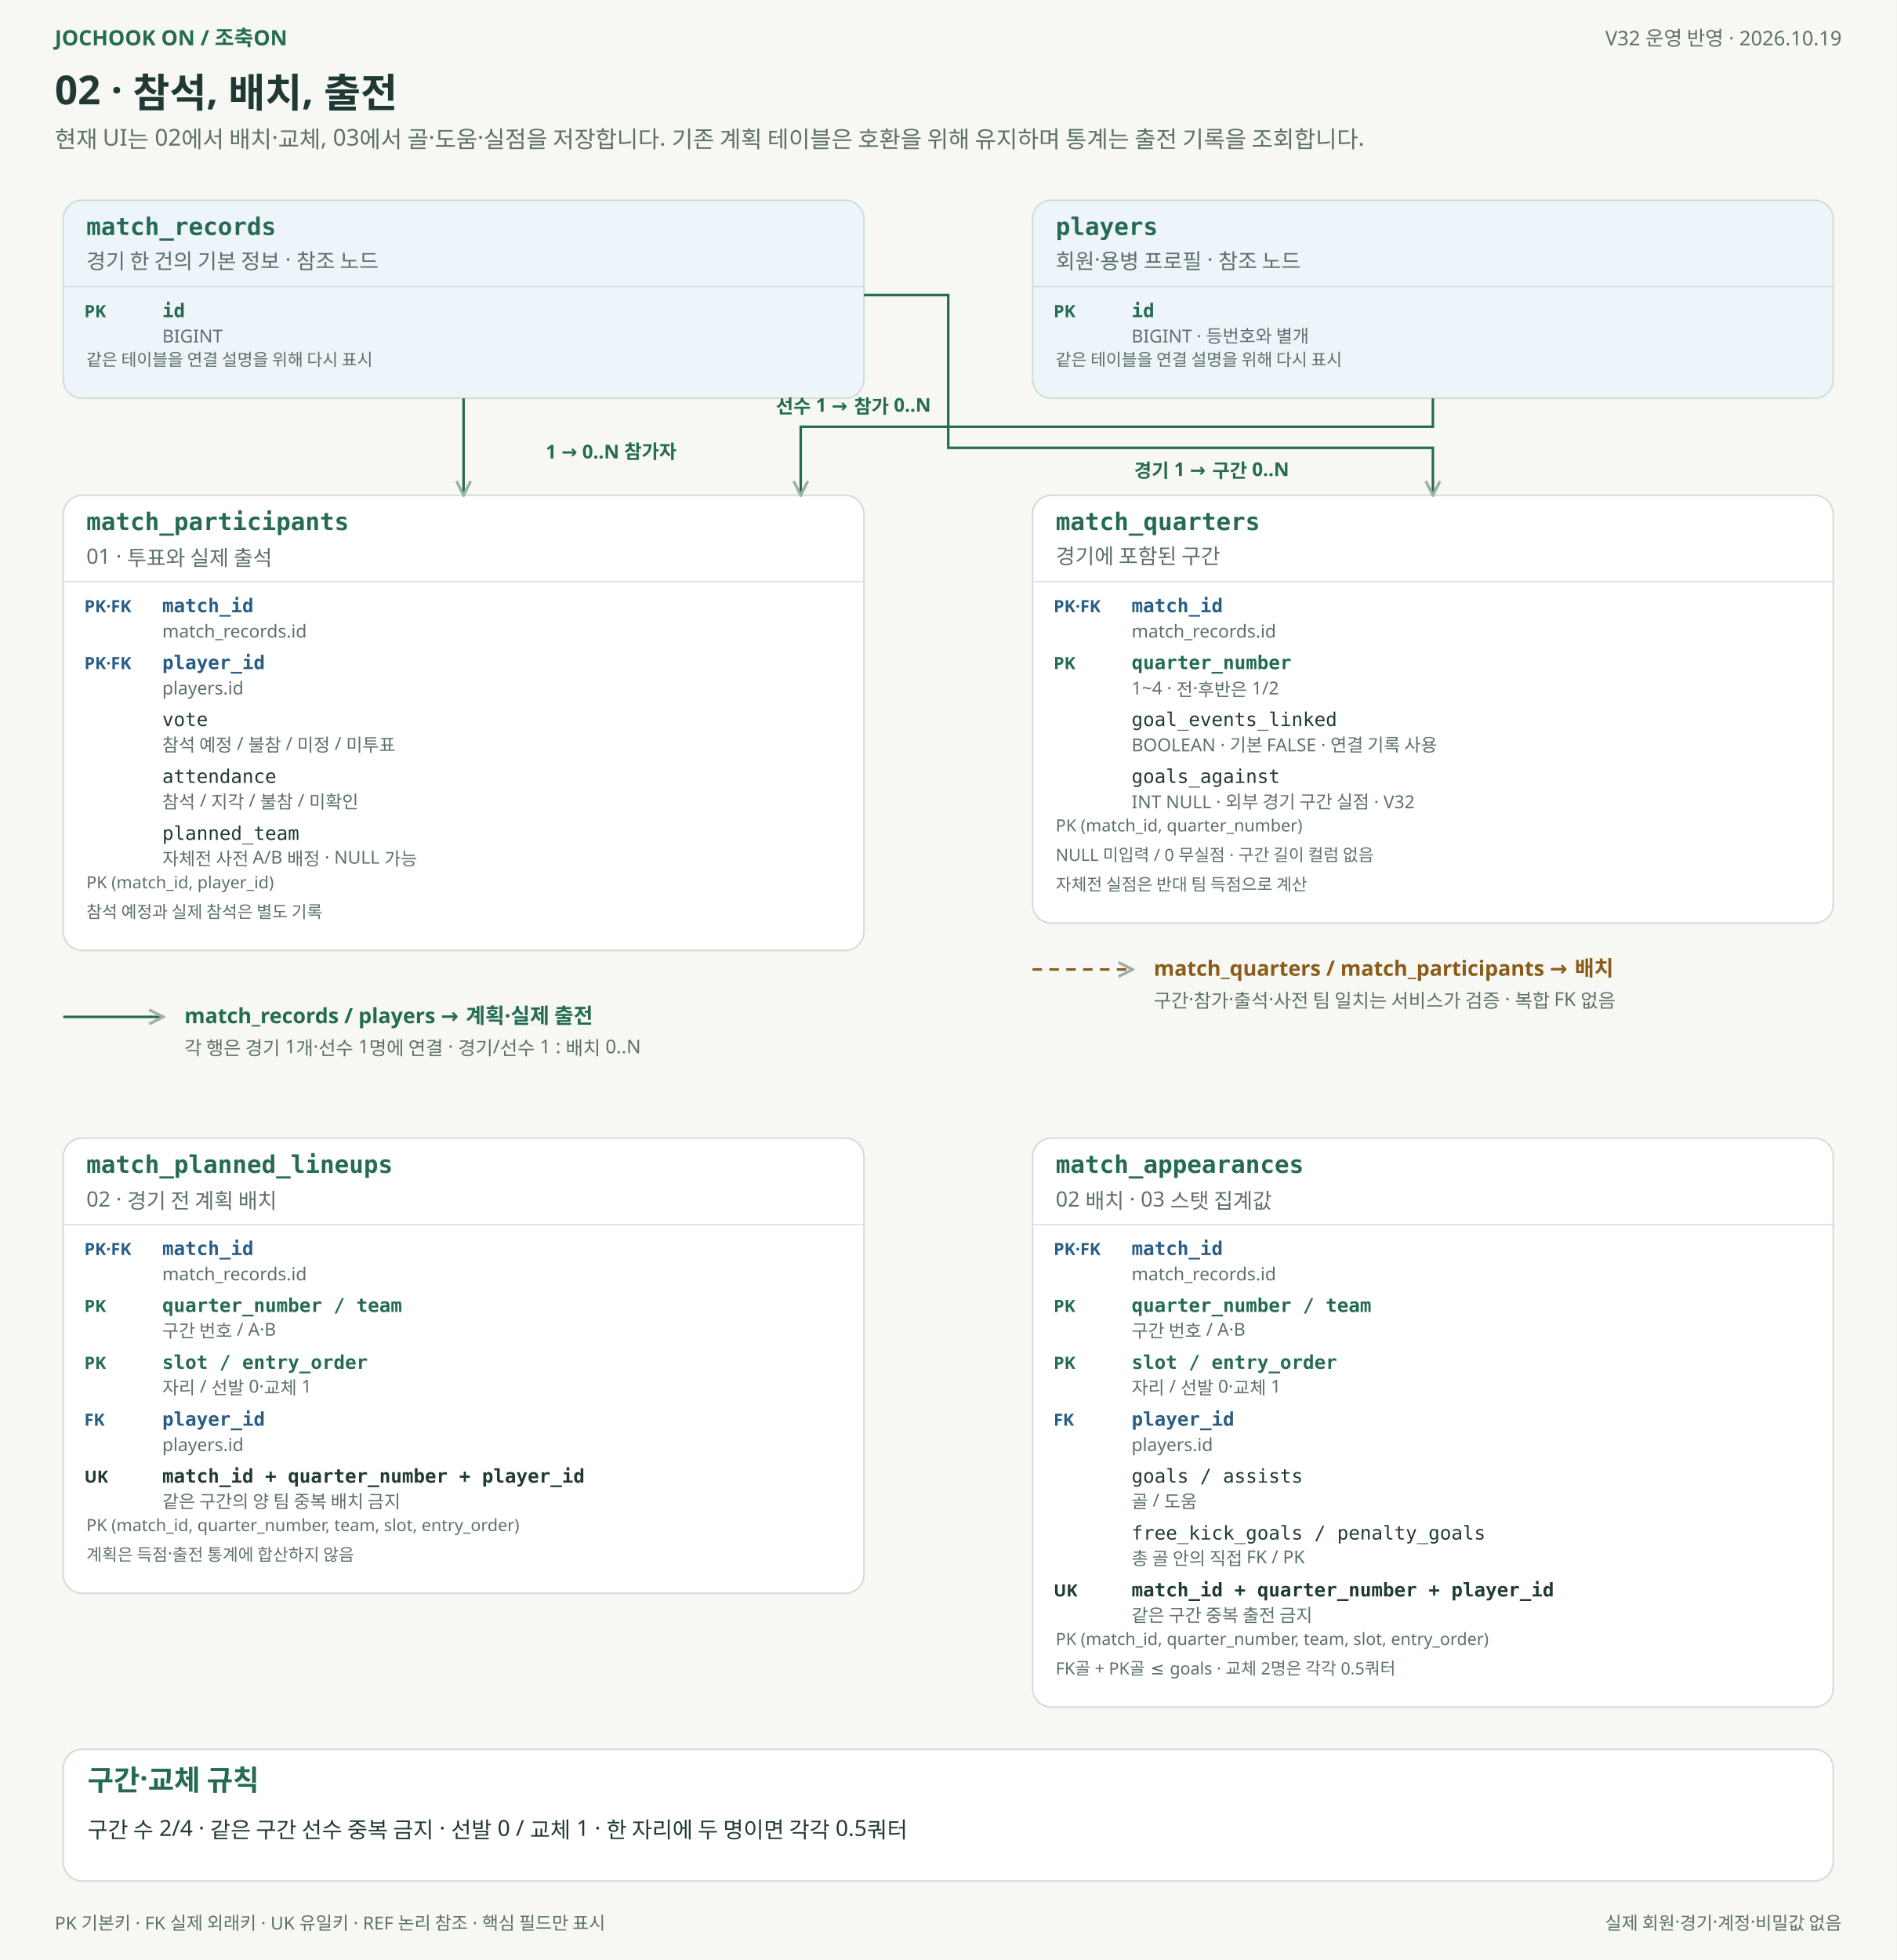
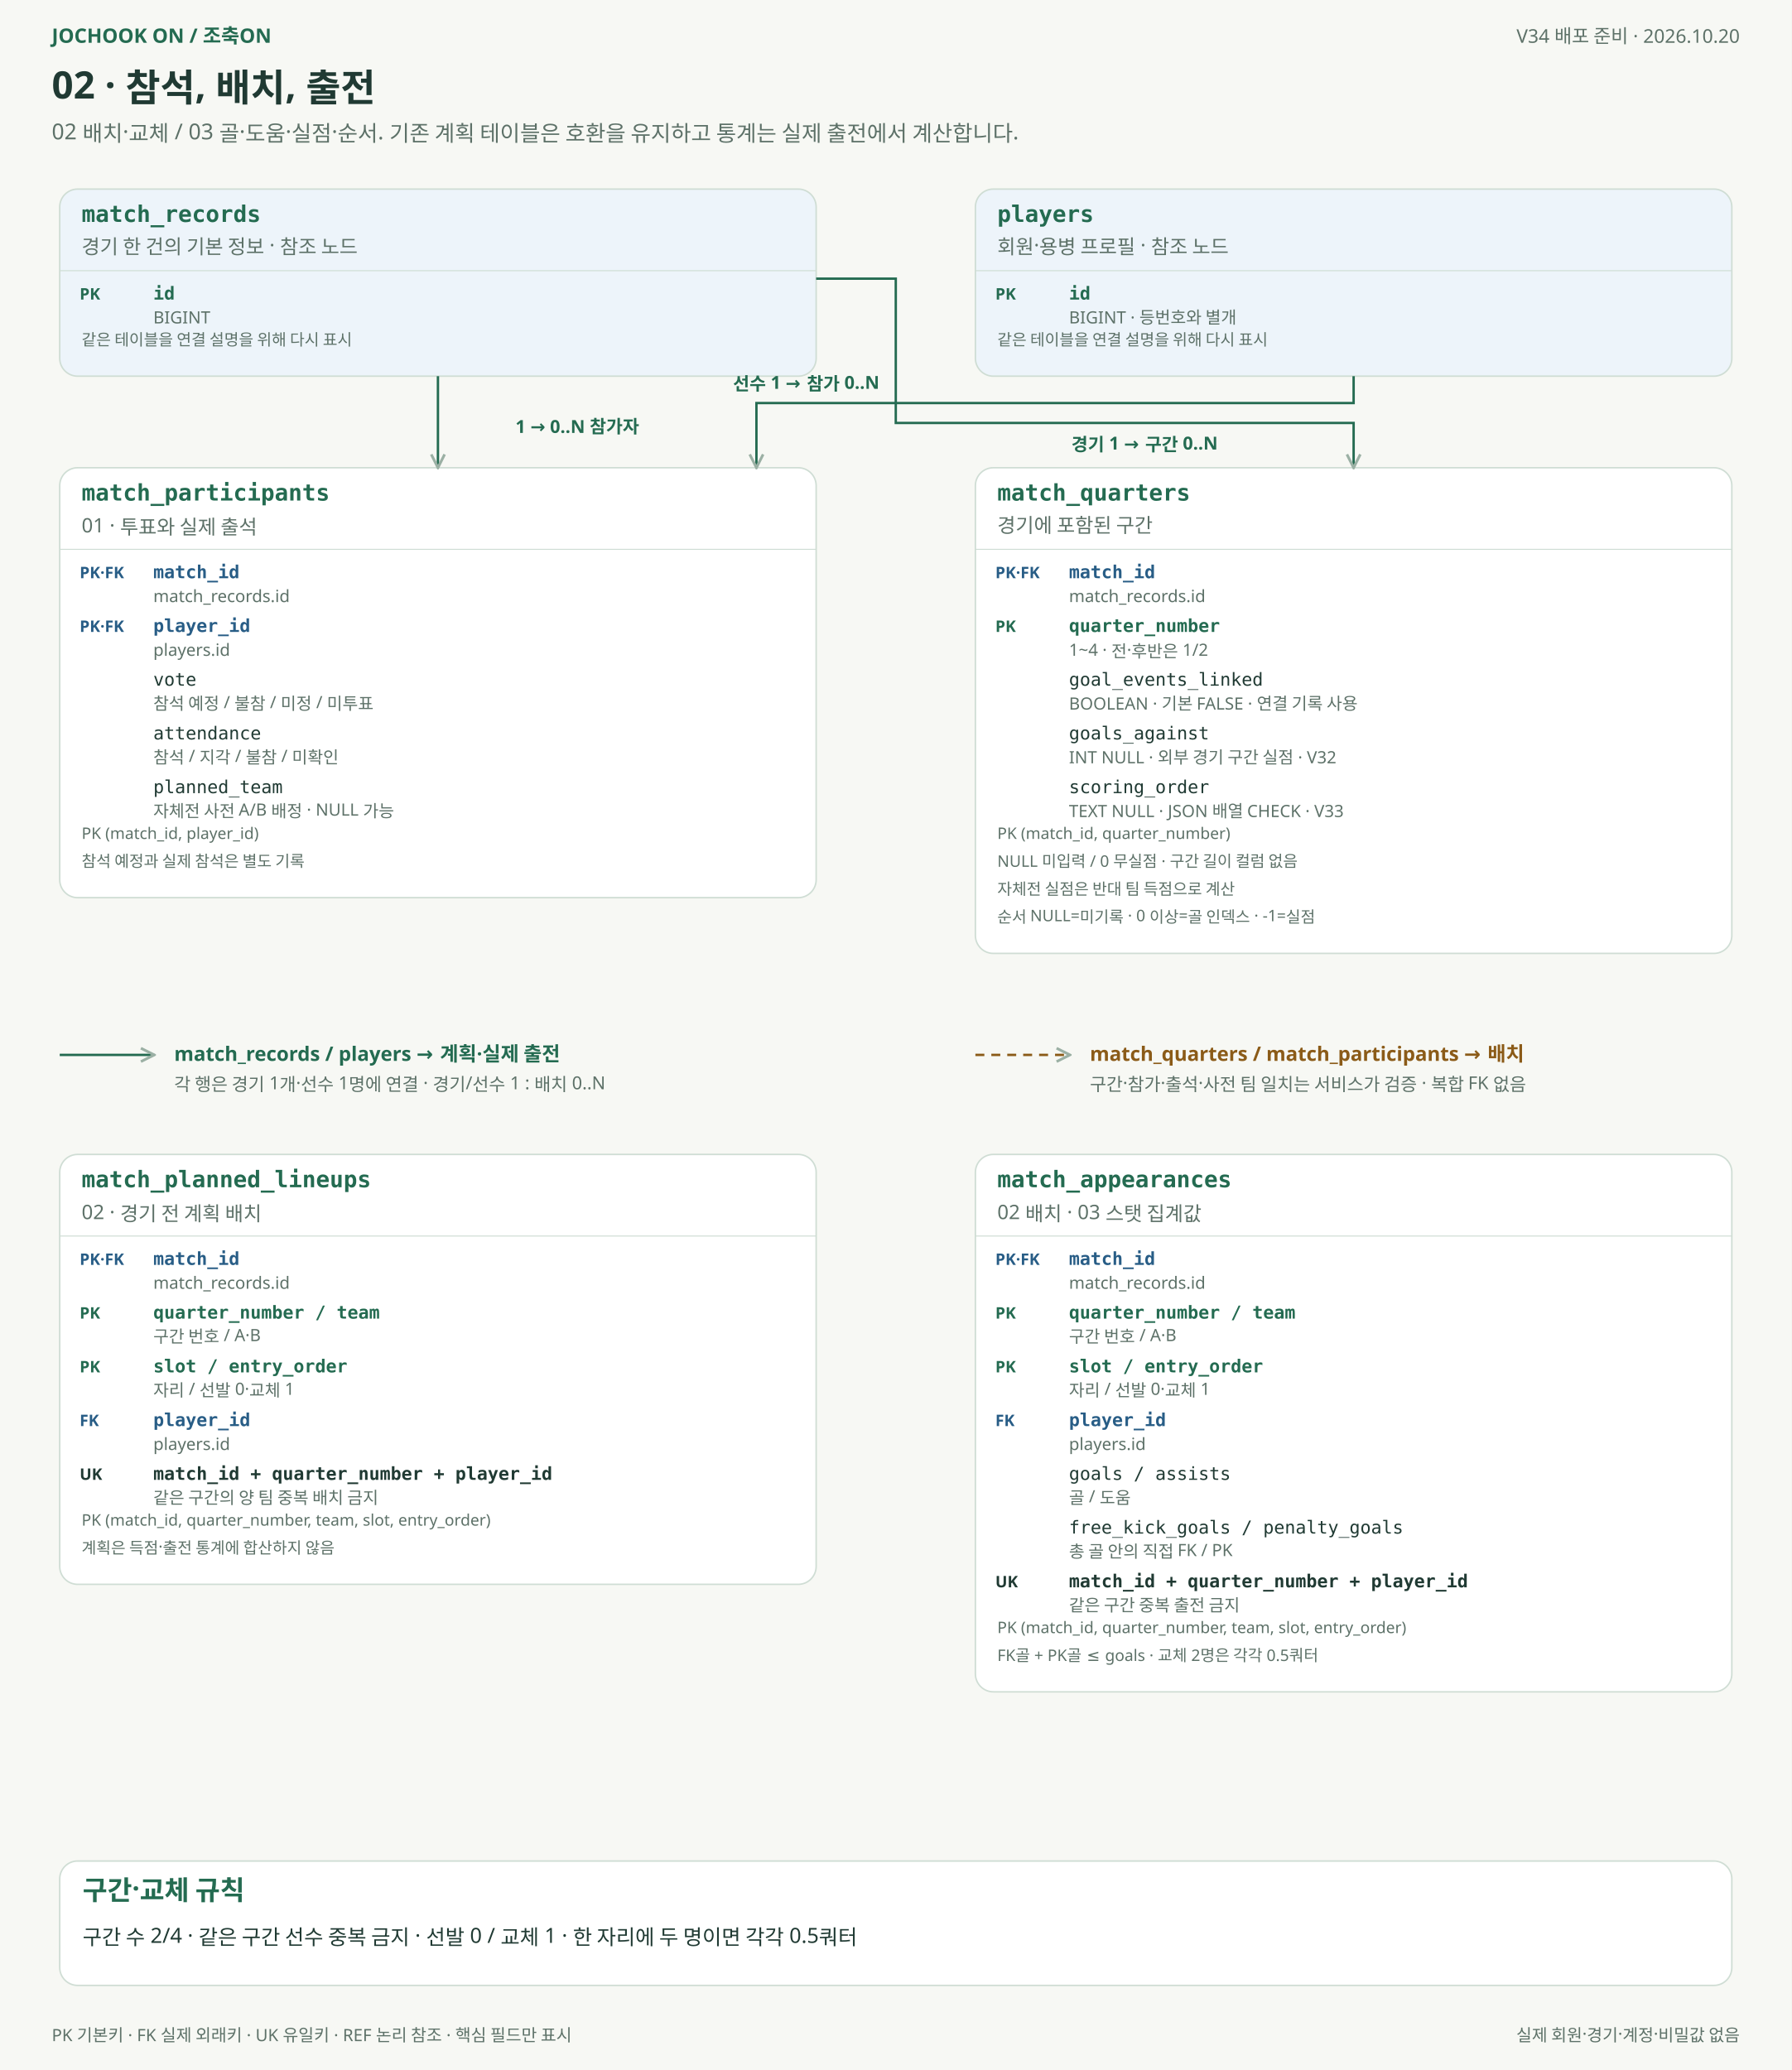
- <svg xmlns="http://www.w3.org/2000/svg" width="1800" height="1860" viewBox="0 0 1800 1860" role="img" aria-labelledby="title desc">
+ <svg xmlns="http://www.w3.org/2000/svg" width="1800" height="2080" viewBox="0 0 1800 2080" role="img" aria-labelledby="title desc">
  <defs>
    <marker id="arrow" viewBox="0 0 10 10" refX="9" refY="5" markerWidth="7" markerHeight="7" orient="auto">
      <path d="M1 1 L9 5 L1 9" fill="none" stroke="#9bb0a4" stroke-width="1.6" />
    </marker>
  </defs>
-   <rect width="1800" height="1860" fill="#f7f8f4" />
+   <rect width="1800" height="2080" fill="#f7f8f4" />
  <g font-family="Malgun Gothic, Apple SD Gothic Neo, Noto Sans KR, sans-serif">
    <text x="52" y="43" font-size="20" fill="#246b51" font-weight="700" text-anchor="start">JOCHOOK ON / 조축ON</text>
-     <text x="1748" y="43" font-size="19" fill="#5d7168" font-weight="400" text-anchor="end">V32 운영 반영 · 2026.10.19</text>
+     <text x="1748" y="43" font-size="19" fill="#5d7168" font-weight="400" text-anchor="end">V34 배포 준비 · 2026.10.20</text>
    <text x="52" y="99" font-size="38" fill="#203a33" font-weight="700" text-anchor="start">02 · 참석, 배치, 출전</text>
-     <text x="52" y="140" font-size="22" fill="#5d7168" font-weight="400" text-anchor="start">현재 UI는 02에서 배치·교체, 03에서 골·도움·실점을 저장합니다. 기존 계획 테이블은 호환을 위해 유지하며 통계는 출전 기록을 조회합니다.</text>
+     <text x="52" y="140" font-size="22" fill="#5d7168" font-weight="400" text-anchor="start">02 배치·교체 / 03 골·도움·실점·순서. 기존 계획 테이블은 호환을 유지하고 통계는 실제 출전에서 계산합니다.</text>
    <rect x="60" y="190" width="760" height="188" rx="18" fill="#edf4fa" stroke="#cfddd4" stroke-width="1.5" />
    <text x="82" y="223" font-size="23" fill="#246b51" font-weight="700" text-anchor="start" font-family="Consolas, monospace">match_records</text>
    <text x="82" y="255" font-size="20" fill="#5d7168" font-weight="400" text-anchor="start">경기 한 건의 기본 정보 · 참조 노드</text>
    <path d="M 60 272 H 820" stroke="#cfddd4" />
    <text x="80" y="301" font-size="16" fill="#246b51" font-weight="700" text-anchor="start">PK</text>
    <text x="154" y="301" font-size="18" fill="#246b51" font-weight="600" text-anchor="start" font-family="Consolas, monospace">id</text>
    <text x="154" y="325" font-size="17" fill="#5d7168" font-weight="400" text-anchor="start">BIGINT</text>
    <text x="82" y="347" font-size="16" fill="#5d7168" font-weight="400" text-anchor="start">같은 테이블을 연결 설명을 위해 다시 표시</text>
    <rect x="980" y="190" width="760" height="188" rx="18" fill="#edf4fa" stroke="#cfddd4" stroke-width="1.5" />
    <text x="1002" y="223" font-size="23" fill="#246b51" font-weight="700" text-anchor="start" font-family="Consolas, monospace">players</text>
    <text x="1002" y="255" font-size="20" fill="#5d7168" font-weight="400" text-anchor="start">회원·용병 프로필 · 참조 노드</text>
    <path d="M 980 272 H 1740" stroke="#cfddd4" />
    <text x="1000" y="301" font-size="16" fill="#246b51" font-weight="700" text-anchor="start">PK</text>
    <text x="1074" y="301" font-size="18" fill="#246b51" font-weight="600" text-anchor="start" font-family="Consolas, monospace">id</text>
    <text x="1074" y="325" font-size="17" fill="#5d7168" font-weight="400" text-anchor="start">BIGINT · 등번호와 별개</text>
    <text x="1002" y="347" font-size="16" fill="#5d7168" font-weight="400" text-anchor="start">같은 테이블을 연결 설명을 위해 다시 표시</text>
    <rect x="60" y="470" width="760" height="432" rx="18" fill="#fff" stroke="#cfddd4" stroke-width="1.5" />
    <text x="82" y="503" font-size="23" fill="#246b51" font-weight="700" text-anchor="start" font-family="Consolas, monospace">match_participants</text>
    <text x="82" y="535" font-size="20" fill="#5d7168" font-weight="400" text-anchor="start">01 · 투표와 실제 출석</text>
    <path d="M 60 552 H 820" stroke="#cfddd4" />
    <text x="80" y="581" font-size="16" fill="#285d86" font-weight="700" text-anchor="start">PK·FK</text>
    <text x="154" y="581" font-size="18" fill="#285d86" font-weight="600" text-anchor="start" font-family="Consolas, monospace">match_id</text>
    <text x="154" y="605" font-size="17" fill="#5d7168" font-weight="400" text-anchor="start">match_records.id</text>
    <text x="80" y="635" font-size="16" fill="#285d86" font-weight="700" text-anchor="start">PK·FK</text>
    <text x="154" y="635" font-size="18" fill="#285d86" font-weight="600" text-anchor="start" font-family="Consolas, monospace">player_id</text>
    <text x="154" y="659" font-size="17" fill="#5d7168" font-weight="400" text-anchor="start">players.id</text>
    <text x="154" y="689" font-size="18" fill="#203a33" font-weight="400" text-anchor="start" font-family="Consolas, monospace">vote</text>
    <text x="154" y="713" font-size="17" fill="#5d7168" font-weight="400" text-anchor="start">참석 예정 / 불참 / 미정 / 미투표</text>
    <text x="154" y="743" font-size="18" fill="#203a33" font-weight="400" text-anchor="start" font-family="Consolas, monospace">attendance</text>
    <text x="154" y="767" font-size="17" fill="#5d7168" font-weight="400" text-anchor="start">참석 / 지각 / 불참 / 미확인</text>
    <text x="154" y="797" font-size="18" fill="#203a33" font-weight="400" text-anchor="start" font-family="Consolas, monospace">planned_team</text>
    <text x="154" y="821" font-size="17" fill="#5d7168" font-weight="400" text-anchor="start">자체전 사전 A/B 배정 · NULL 가능</text>
    <text x="82" y="843" font-size="16" fill="#5d7168" font-weight="400" text-anchor="start">PK (match_id, player_id)</text>
    <text x="82" y="871" font-size="16" fill="#5d7168" font-weight="400" text-anchor="start">참석 예정과 실제 참석은 별도 기록</text>
-     <rect x="980" y="470" width="760" height="406" rx="18" fill="#fff" stroke="#cfddd4" stroke-width="1.5" />
+     <rect x="980" y="470" width="760" height="488" rx="18" fill="#fff" stroke="#cfddd4" stroke-width="1.5" />
    <text x="1002" y="503" font-size="23" fill="#246b51" font-weight="700" text-anchor="start" font-family="Consolas, monospace">match_quarters</text>
    <text x="1002" y="535" font-size="20" fill="#5d7168" font-weight="400" text-anchor="start">경기에 포함된 구간</text>
    <path d="M 980 552 H 1740" stroke="#cfddd4" />
    <text x="1000" y="581" font-size="16" fill="#285d86" font-weight="700" text-anchor="start">PK·FK</text>
    <text x="1074" y="581" font-size="18" fill="#285d86" font-weight="600" text-anchor="start" font-family="Consolas, monospace">match_id</text>
    <text x="1074" y="605" font-size="17" fill="#5d7168" font-weight="400" text-anchor="start">match_records.id</text>
    <text x="1000" y="635" font-size="16" fill="#246b51" font-weight="700" text-anchor="start">PK</text>
    <text x="1074" y="635" font-size="18" fill="#246b51" font-weight="600" text-anchor="start" font-family="Consolas, monospace">quarter_number</text>
    <text x="1074" y="659" font-size="17" fill="#5d7168" font-weight="400" text-anchor="start">1~4 · 전·후반은 1/2</text>
    <text x="1074" y="689" font-size="18" fill="#203a33" font-weight="400" text-anchor="start" font-family="Consolas, monospace">goal_events_linked</text>
    <text x="1074" y="713" font-size="17" fill="#5d7168" font-weight="400" text-anchor="start">BOOLEAN · 기본 FALSE · 연결 기록 사용</text>
    <text x="1074" y="743" font-size="18" fill="#203a33" font-weight="400" text-anchor="start" font-family="Consolas, monospace">goals_against</text>
    <text x="1074" y="767" font-size="17" fill="#5d7168" font-weight="400" text-anchor="start">INT NULL · 외부 경기 구간 실점 · V32</text>
-     <text x="1002" y="789" font-size="16" fill="#5d7168" font-weight="400" text-anchor="start">PK (match_id, quarter_number)</text>
-     <text x="1002" y="817" font-size="16" fill="#5d7168" font-weight="400" text-anchor="start">NULL 미입력 / 0 무실점 · 구간 길이 컬럼 없음</text>
-     <text x="1002" y="845" font-size="16" fill="#5d7168" font-weight="400" text-anchor="start">자체전 실점은 반대 팀 득점으로 계산</text>
-     <rect x="60" y="1080" width="760" height="432" rx="18" fill="#fff" stroke="#cfddd4" stroke-width="1.5" />
-     <text x="82" y="1113" font-size="23" fill="#246b51" font-weight="700" text-anchor="start" font-family="Consolas, monospace">match_planned_lineups</text>
-     <text x="82" y="1145" font-size="20" fill="#5d7168" font-weight="400" text-anchor="start">02 · 경기 전 계획 배치</text>
-     <path d="M 60 1162 H 820" stroke="#cfddd4" />
-     <text x="80" y="1191" font-size="16" fill="#285d86" font-weight="700" text-anchor="start">PK·FK</text>
-     <text x="154" y="1191" font-size="18" fill="#285d86" font-weight="600" text-anchor="start" font-family="Consolas, monospace">match_id</text>
-     <text x="154" y="1215" font-size="17" fill="#5d7168" font-weight="400" text-anchor="start">match_records.id</text>
-     <text x="80" y="1245" font-size="16" fill="#246b51" font-weight="700" text-anchor="start">PK</text>
-     <text x="154" y="1245" font-size="18" fill="#246b51" font-weight="600" text-anchor="start" font-family="Consolas, monospace">quarter_number / team</text>
-     <text x="154" y="1269" font-size="17" fill="#5d7168" font-weight="400" text-anchor="start">구간 번호 / A·B</text>
-     <text x="80" y="1299" font-size="16" fill="#246b51" font-weight="700" text-anchor="start">PK</text>
-     <text x="154" y="1299" font-size="18" fill="#246b51" font-weight="600" text-anchor="start" font-family="Consolas, monospace">slot / entry_order</text>
-     <text x="154" y="1323" font-size="17" fill="#5d7168" font-weight="400" text-anchor="start">자리 / 선발 0·교체 1</text>
-     <text x="80" y="1353" font-size="16" fill="#285d86" font-weight="700" text-anchor="start">FK</text>
-     <text x="154" y="1353" font-size="18" fill="#285d86" font-weight="600" text-anchor="start" font-family="Consolas, monospace">player_id</text>
-     <text x="154" y="1377" font-size="17" fill="#5d7168" font-weight="400" text-anchor="start">players.id</text>
-     <text x="80" y="1407" font-size="16" fill="#203a33" font-weight="700" text-anchor="start">UK</text>
-     <text x="154" y="1407" font-size="18" fill="#203a33" font-weight="600" text-anchor="start" font-family="Consolas, monospace">match_id + quarter_number + player_id</text>
-     <text x="154" y="1431" font-size="17" fill="#5d7168" font-weight="400" text-anchor="start">같은 구간의 양 팀 중복 배치 금지</text>
-     <text x="82" y="1453" font-size="16" fill="#5d7168" font-weight="400" text-anchor="start">PK (match_id, quarter_number, team, slot, entry_order)</text>
-     <text x="82" y="1481" font-size="16" fill="#5d7168" font-weight="400" text-anchor="start">계획은 득점·출전 통계에 합산하지 않음</text>
-     <rect x="980" y="1080" width="760" height="540" rx="18" fill="#fff" stroke="#cfddd4" stroke-width="1.5" />
-     <text x="1002" y="1113" font-size="23" fill="#246b51" font-weight="700" text-anchor="start" font-family="Consolas, monospace">match_appearances</text>
-     <text x="1002" y="1145" font-size="20" fill="#5d7168" font-weight="400" text-anchor="start">02 배치 · 03 스탯 집계값</text>
-     <path d="M 980 1162 H 1740" stroke="#cfddd4" />
-     <text x="1000" y="1191" font-size="16" fill="#285d86" font-weight="700" text-anchor="start">PK·FK</text>
-     <text x="1074" y="1191" font-size="18" fill="#285d86" font-weight="600" text-anchor="start" font-family="Consolas, monospace">match_id</text>
-     <text x="1074" y="1215" font-size="17" fill="#5d7168" font-weight="400" text-anchor="start">match_records.id</text>
-     <text x="1000" y="1245" font-size="16" fill="#246b51" font-weight="700" text-anchor="start">PK</text>
-     <text x="1074" y="1245" font-size="18" fill="#246b51" font-weight="600" text-anchor="start" font-family="Consolas, monospace">quarter_number / team</text>
-     <text x="1074" y="1269" font-size="17" fill="#5d7168" font-weight="400" text-anchor="start">구간 번호 / A·B</text>
-     <text x="1000" y="1299" font-size="16" fill="#246b51" font-weight="700" text-anchor="start">PK</text>
-     <text x="1074" y="1299" font-size="18" fill="#246b51" font-weight="600" text-anchor="start" font-family="Consolas, monospace">slot / entry_order</text>
-     <text x="1074" y="1323" font-size="17" fill="#5d7168" font-weight="400" text-anchor="start">자리 / 선발 0·교체 1</text>
-     <text x="1000" y="1353" font-size="16" fill="#285d86" font-weight="700" text-anchor="start">FK</text>
-     <text x="1074" y="1353" font-size="18" fill="#285d86" font-weight="600" text-anchor="start" font-family="Consolas, monospace">player_id</text>
-     <text x="1074" y="1377" font-size="17" fill="#5d7168" font-weight="400" text-anchor="start">players.id</text>
-     <text x="1074" y="1407" font-size="18" fill="#203a33" font-weight="400" text-anchor="start" font-family="Consolas, monospace">goals / assists</text>
-     <text x="1074" y="1431" font-size="17" fill="#5d7168" font-weight="400" text-anchor="start">골 / 도움</text>
-     <text x="1074" y="1461" font-size="18" fill="#203a33" font-weight="400" text-anchor="start" font-family="Consolas, monospace">free_kick_goals / penalty_goals</text>
-     <text x="1074" y="1485" font-size="17" fill="#5d7168" font-weight="400" text-anchor="start">총 골 안의 직접 FK / PK</text>
-     <text x="1000" y="1515" font-size="16" fill="#203a33" font-weight="700" text-anchor="start">UK</text>
-     <text x="1074" y="1515" font-size="18" fill="#203a33" font-weight="600" text-anchor="start" font-family="Consolas, monospace">match_id + quarter_number + player_id</text>
-     <text x="1074" y="1539" font-size="17" fill="#5d7168" font-weight="400" text-anchor="start">같은 구간 중복 출전 금지</text>
-     <text x="1002" y="1561" font-size="16" fill="#5d7168" font-weight="400" text-anchor="start">PK (match_id, quarter_number, team, slot, entry_order)</text>
-     <text x="1002" y="1589" font-size="16" fill="#5d7168" font-weight="400" text-anchor="start">FK골 + PK골 ≤ goals · 교체 2명은 각각 0.5쿼터</text>
+     <text x="1074" y="797" font-size="18" fill="#203a33" font-weight="400" text-anchor="start" font-family="Consolas, monospace">scoring_order</text>
+     <text x="1074" y="821" font-size="17" fill="#5d7168" font-weight="400" text-anchor="start">TEXT NULL · JSON 배열 CHECK · V33</text>
+     <text x="1002" y="843" font-size="16" fill="#5d7168" font-weight="400" text-anchor="start">PK (match_id, quarter_number)</text>
+     <text x="1002" y="871" font-size="16" fill="#5d7168" font-weight="400" text-anchor="start">NULL 미입력 / 0 무실점 · 구간 길이 컬럼 없음</text>
+     <text x="1002" y="899" font-size="16" fill="#5d7168" font-weight="400" text-anchor="start">자체전 실점은 반대 팀 득점으로 계산</text>
+     <text x="1002" y="927" font-size="16" fill="#5d7168" font-weight="400" text-anchor="start">순서 NULL=미기록 · 0 이상=골 인덱스 · -1=실점</text>
+     <rect x="60" y="1160" width="760" height="432" rx="18" fill="#fff" stroke="#cfddd4" stroke-width="1.5" />
+     <text x="82" y="1193" font-size="23" fill="#246b51" font-weight="700" text-anchor="start" font-family="Consolas, monospace">match_planned_lineups</text>
+     <text x="82" y="1225" font-size="20" fill="#5d7168" font-weight="400" text-anchor="start">02 · 경기 전 계획 배치</text>
+     <path d="M 60 1242 H 820" stroke="#cfddd4" />
+     <text x="80" y="1271" font-size="16" fill="#285d86" font-weight="700" text-anchor="start">PK·FK</text>
+     <text x="154" y="1271" font-size="18" fill="#285d86" font-weight="600" text-anchor="start" font-family="Consolas, monospace">match_id</text>
+     <text x="154" y="1295" font-size="17" fill="#5d7168" font-weight="400" text-anchor="start">match_records.id</text>
+     <text x="80" y="1325" font-size="16" fill="#246b51" font-weight="700" text-anchor="start">PK</text>
+     <text x="154" y="1325" font-size="18" fill="#246b51" font-weight="600" text-anchor="start" font-family="Consolas, monospace">quarter_number / team</text>
+     <text x="154" y="1349" font-size="17" fill="#5d7168" font-weight="400" text-anchor="start">구간 번호 / A·B</text>
+     <text x="80" y="1379" font-size="16" fill="#246b51" font-weight="700" text-anchor="start">PK</text>
+     <text x="154" y="1379" font-size="18" fill="#246b51" font-weight="600" text-anchor="start" font-family="Consolas, monospace">slot / entry_order</text>
+     <text x="154" y="1403" font-size="17" fill="#5d7168" font-weight="400" text-anchor="start">자리 / 선발 0·교체 1</text>
+     <text x="80" y="1433" font-size="16" fill="#285d86" font-weight="700" text-anchor="start">FK</text>
+     <text x="154" y="1433" font-size="18" fill="#285d86" font-weight="600" text-anchor="start" font-family="Consolas, monospace">player_id</text>
+     <text x="154" y="1457" font-size="17" fill="#5d7168" font-weight="400" text-anchor="start">players.id</text>
+     <text x="80" y="1487" font-size="16" fill="#203a33" font-weight="700" text-anchor="start">UK</text>
+     <text x="154" y="1487" font-size="18" fill="#203a33" font-weight="600" text-anchor="start" font-family="Consolas, monospace">match_id + quarter_number + player_id</text>
+     <text x="154" y="1511" font-size="17" fill="#5d7168" font-weight="400" text-anchor="start">같은 구간의 양 팀 중복 배치 금지</text>
+     <text x="82" y="1533" font-size="16" fill="#5d7168" font-weight="400" text-anchor="start">PK (match_id, quarter_number, team, slot, entry_order)</text>
+     <text x="82" y="1561" font-size="16" fill="#5d7168" font-weight="400" text-anchor="start">계획은 득점·출전 통계에 합산하지 않음</text>
+     <rect x="980" y="1160" width="760" height="540" rx="18" fill="#fff" stroke="#cfddd4" stroke-width="1.5" />
+     <text x="1002" y="1193" font-size="23" fill="#246b51" font-weight="700" text-anchor="start" font-family="Consolas, monospace">match_appearances</text>
+     <text x="1002" y="1225" font-size="20" fill="#5d7168" font-weight="400" text-anchor="start">02 배치 · 03 스탯 집계값</text>
+     <path d="M 980 1242 H 1740" stroke="#cfddd4" />
+     <text x="1000" y="1271" font-size="16" fill="#285d86" font-weight="700" text-anchor="start">PK·FK</text>
+     <text x="1074" y="1271" font-size="18" fill="#285d86" font-weight="600" text-anchor="start" font-family="Consolas, monospace">match_id</text>
+     <text x="1074" y="1295" font-size="17" fill="#5d7168" font-weight="400" text-anchor="start">match_records.id</text>
+     <text x="1000" y="1325" font-size="16" fill="#246b51" font-weight="700" text-anchor="start">PK</text>
+     <text x="1074" y="1325" font-size="18" fill="#246b51" font-weight="600" text-anchor="start" font-family="Consolas, monospace">quarter_number / team</text>
+     <text x="1074" y="1349" font-size="17" fill="#5d7168" font-weight="400" text-anchor="start">구간 번호 / A·B</text>
+     <text x="1000" y="1379" font-size="16" fill="#246b51" font-weight="700" text-anchor="start">PK</text>
+     <text x="1074" y="1379" font-size="18" fill="#246b51" font-weight="600" text-anchor="start" font-family="Consolas, monospace">slot / entry_order</text>
+     <text x="1074" y="1403" font-size="17" fill="#5d7168" font-weight="400" text-anchor="start">자리 / 선발 0·교체 1</text>
+     <text x="1000" y="1433" font-size="16" fill="#285d86" font-weight="700" text-anchor="start">FK</text>
+     <text x="1074" y="1433" font-size="18" fill="#285d86" font-weight="600" text-anchor="start" font-family="Consolas, monospace">player_id</text>
+     <text x="1074" y="1457" font-size="17" fill="#5d7168" font-weight="400" text-anchor="start">players.id</text>
+     <text x="1074" y="1487" font-size="18" fill="#203a33" font-weight="400" text-anchor="start" font-family="Consolas, monospace">goals / assists</text>
+     <text x="1074" y="1511" font-size="17" fill="#5d7168" font-weight="400" text-anchor="start">골 / 도움</text>
+     <text x="1074" y="1541" font-size="18" fill="#203a33" font-weight="400" text-anchor="start" font-family="Consolas, monospace">free_kick_goals / penalty_goals</text>
+     <text x="1074" y="1565" font-size="17" fill="#5d7168" font-weight="400" text-anchor="start">총 골 안의 직접 FK / PK</text>
+     <text x="1000" y="1595" font-size="16" fill="#203a33" font-weight="700" text-anchor="start">UK</text>
+     <text x="1074" y="1595" font-size="18" fill="#203a33" font-weight="600" text-anchor="start" font-family="Consolas, monospace">match_id + quarter_number + player_id</text>
+     <text x="1074" y="1619" font-size="17" fill="#5d7168" font-weight="400" text-anchor="start">같은 구간 중복 출전 금지</text>
+     <text x="1002" y="1641" font-size="16" fill="#5d7168" font-weight="400" text-anchor="start">PK (match_id, quarter_number, team, slot, entry_order)</text>
+     <text x="1002" y="1669" font-size="16" fill="#5d7168" font-weight="400" text-anchor="start">FK골 + PK골 ≤ goals · 교체 2명은 각각 0.5쿼터</text>
    <path d="M 440 378 L 440 470" stroke="#246b51" stroke-width="2.4" fill="none" marker-end="url(#arrow)" />
    <text x="580" y="435" font-size="18" fill="#246b51" font-weight="600" text-anchor="middle">1 → 0..N 참가자</text>
    <path d="M 820 280 L 900 280 L 900 425 L 1360 425 L 1360 470" stroke="#246b51" stroke-width="2.4" fill="none" marker-end="url(#arrow)" />
    <text x="1150" y="453" font-size="18" fill="#246b51" font-weight="600" text-anchor="middle">경기 1 → 구간 0..N</text>
    <path d="M 1360 378 L 1360 405 L 760 405 L 760 470" stroke="#246b51" stroke-width="2.4" fill="none" marker-end="url(#arrow)" />
    <text x="810" y="392" font-size="18" fill="#246b51" font-weight="600" text-anchor="middle">선수 1 → 참가 0..N</text>
-     <path d="M 60 965 L 155 965" stroke="#246b51" stroke-width="2.4" fill="none" marker-end="url(#arrow)" />
-     <text x="175" y="971" font-size="20" fill="#246b51" font-weight="600" text-anchor="start">match_records / players → 계획·실제 출전</text>
-     <text x="175" y="1001" font-size="18" fill="#5d7168" font-weight="400" text-anchor="start">각 행은 경기 1개·선수 1명에 연결 · 경기/선수 1 : 배치 0..N</text>
-     <path d="M 980 920 L 1075 920" stroke="#8b5b18" stroke-width="2.4" fill="none" stroke-dasharray="9 7" marker-end="url(#arrow)" />
-     <text x="1095" y="926" font-size="20" fill="#8b5b18" font-weight="600" text-anchor="start">match_quarters / match_participants → 배치</text>
-     <text x="1095" y="956" font-size="18" fill="#5d7168" font-weight="400" text-anchor="start">구간·참가·출석·사전 팀 일치는 서비스가 검증 · 복합 FK 없음</text>
-     <rect x="60" y="1660" width="1680" height="125" rx="18" fill="#fff" stroke="#cfddd4" stroke-width="1.5" />
-     <text x="83" y="1699" font-size="27" fill="#246b51" font-weight="700" text-anchor="start">구간·교체 규칙</text>
-     <text x="83" y="1744" font-size="21" fill="#203a33" font-weight="400" text-anchor="start">구간 수 2/4 · 같은 구간 선수 중복 금지 · 선발 0 / 교체 1 · 한 자리에 두 명이면 각각 0.5쿼터</text>
-     <text x="52" y="1831" font-size="17" fill="#5d7168" font-weight="400" text-anchor="start">PK 기본키 · FK 실제 외래키 · UK 유일키 · REF 논리 참조 · 핵심 필드만 표시</text>
-     <text x="1748" y="1831" font-size="17" fill="#5d7168" font-weight="400" text-anchor="end">실제 회원·경기·계정·비밀값 없음</text>
+     <path d="M 60 1060 L 155 1060" stroke="#246b51" stroke-width="2.4" fill="none" marker-end="url(#arrow)" />
+     <text x="175" y="1066" font-size="20" fill="#246b51" font-weight="600" text-anchor="start">match_records / players → 계획·실제 출전</text>
+     <text x="175" y="1096" font-size="18" fill="#5d7168" font-weight="400" text-anchor="start">각 행은 경기 1개·선수 1명에 연결 · 경기/선수 1 : 배치 0..N</text>
+     <path d="M 980 1060 L 1075 1060" stroke="#8b5b18" stroke-width="2.4" fill="none" stroke-dasharray="9 7" marker-end="url(#arrow)" />
+     <text x="1095" y="1066" font-size="20" fill="#8b5b18" font-weight="600" text-anchor="start">match_quarters / match_participants → 배치</text>
+     <text x="1095" y="1096" font-size="18" fill="#5d7168" font-weight="400" text-anchor="start">구간·참가·출석·사전 팀 일치는 서비스가 검증 · 복합 FK 없음</text>
+     <rect x="60" y="1870" width="1680" height="125" rx="18" fill="#fff" stroke="#cfddd4" stroke-width="1.5" />
+     <text x="83" y="1909" font-size="27" fill="#246b51" font-weight="700" text-anchor="start">구간·교체 규칙</text>
+     <text x="83" y="1954" font-size="21" fill="#203a33" font-weight="400" text-anchor="start">구간 수 2/4 · 같은 구간 선수 중복 금지 · 선발 0 / 교체 1 · 한 자리에 두 명이면 각각 0.5쿼터</text>
+     <text x="52" y="2051" font-size="17" fill="#5d7168" font-weight="400" text-anchor="start">PK 기본키 · FK 실제 외래키 · UK 유일키 · REF 논리 참조 · 핵심 필드만 표시</text>
+     <text x="1748" y="2051" font-size="17" fill="#5d7168" font-weight="400" text-anchor="end">실제 회원·경기·계정·비밀값 없음</text>
  </g>
</svg>
